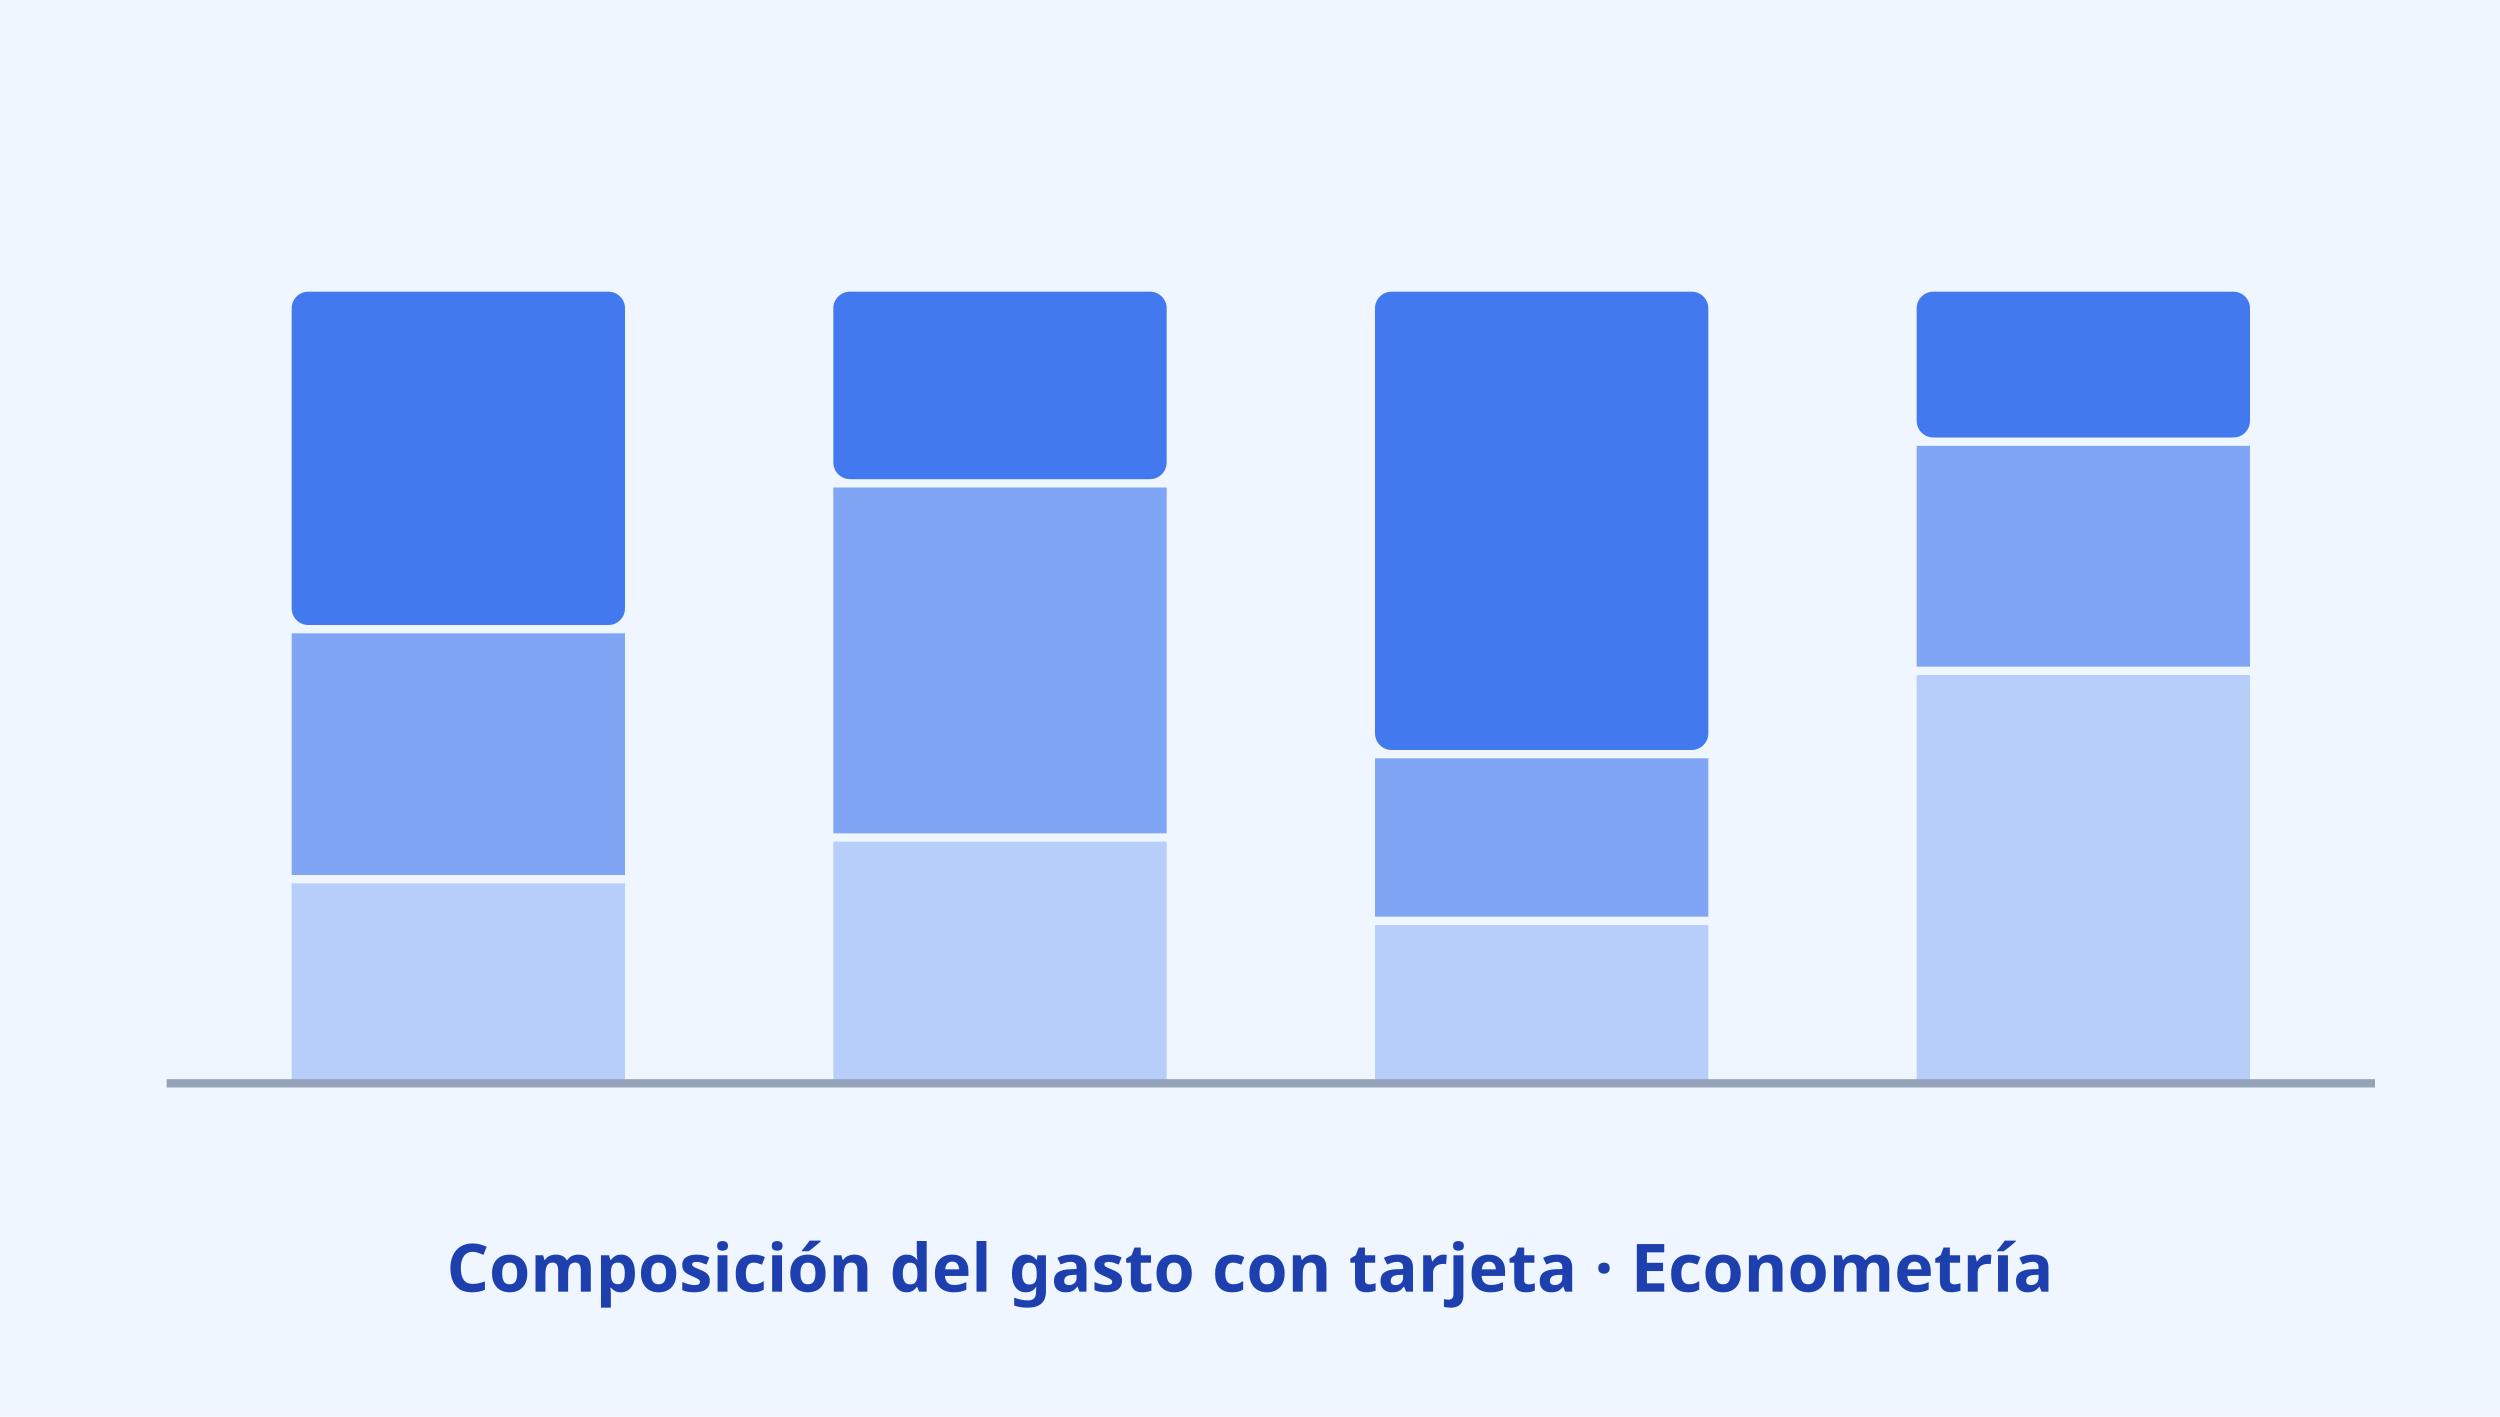
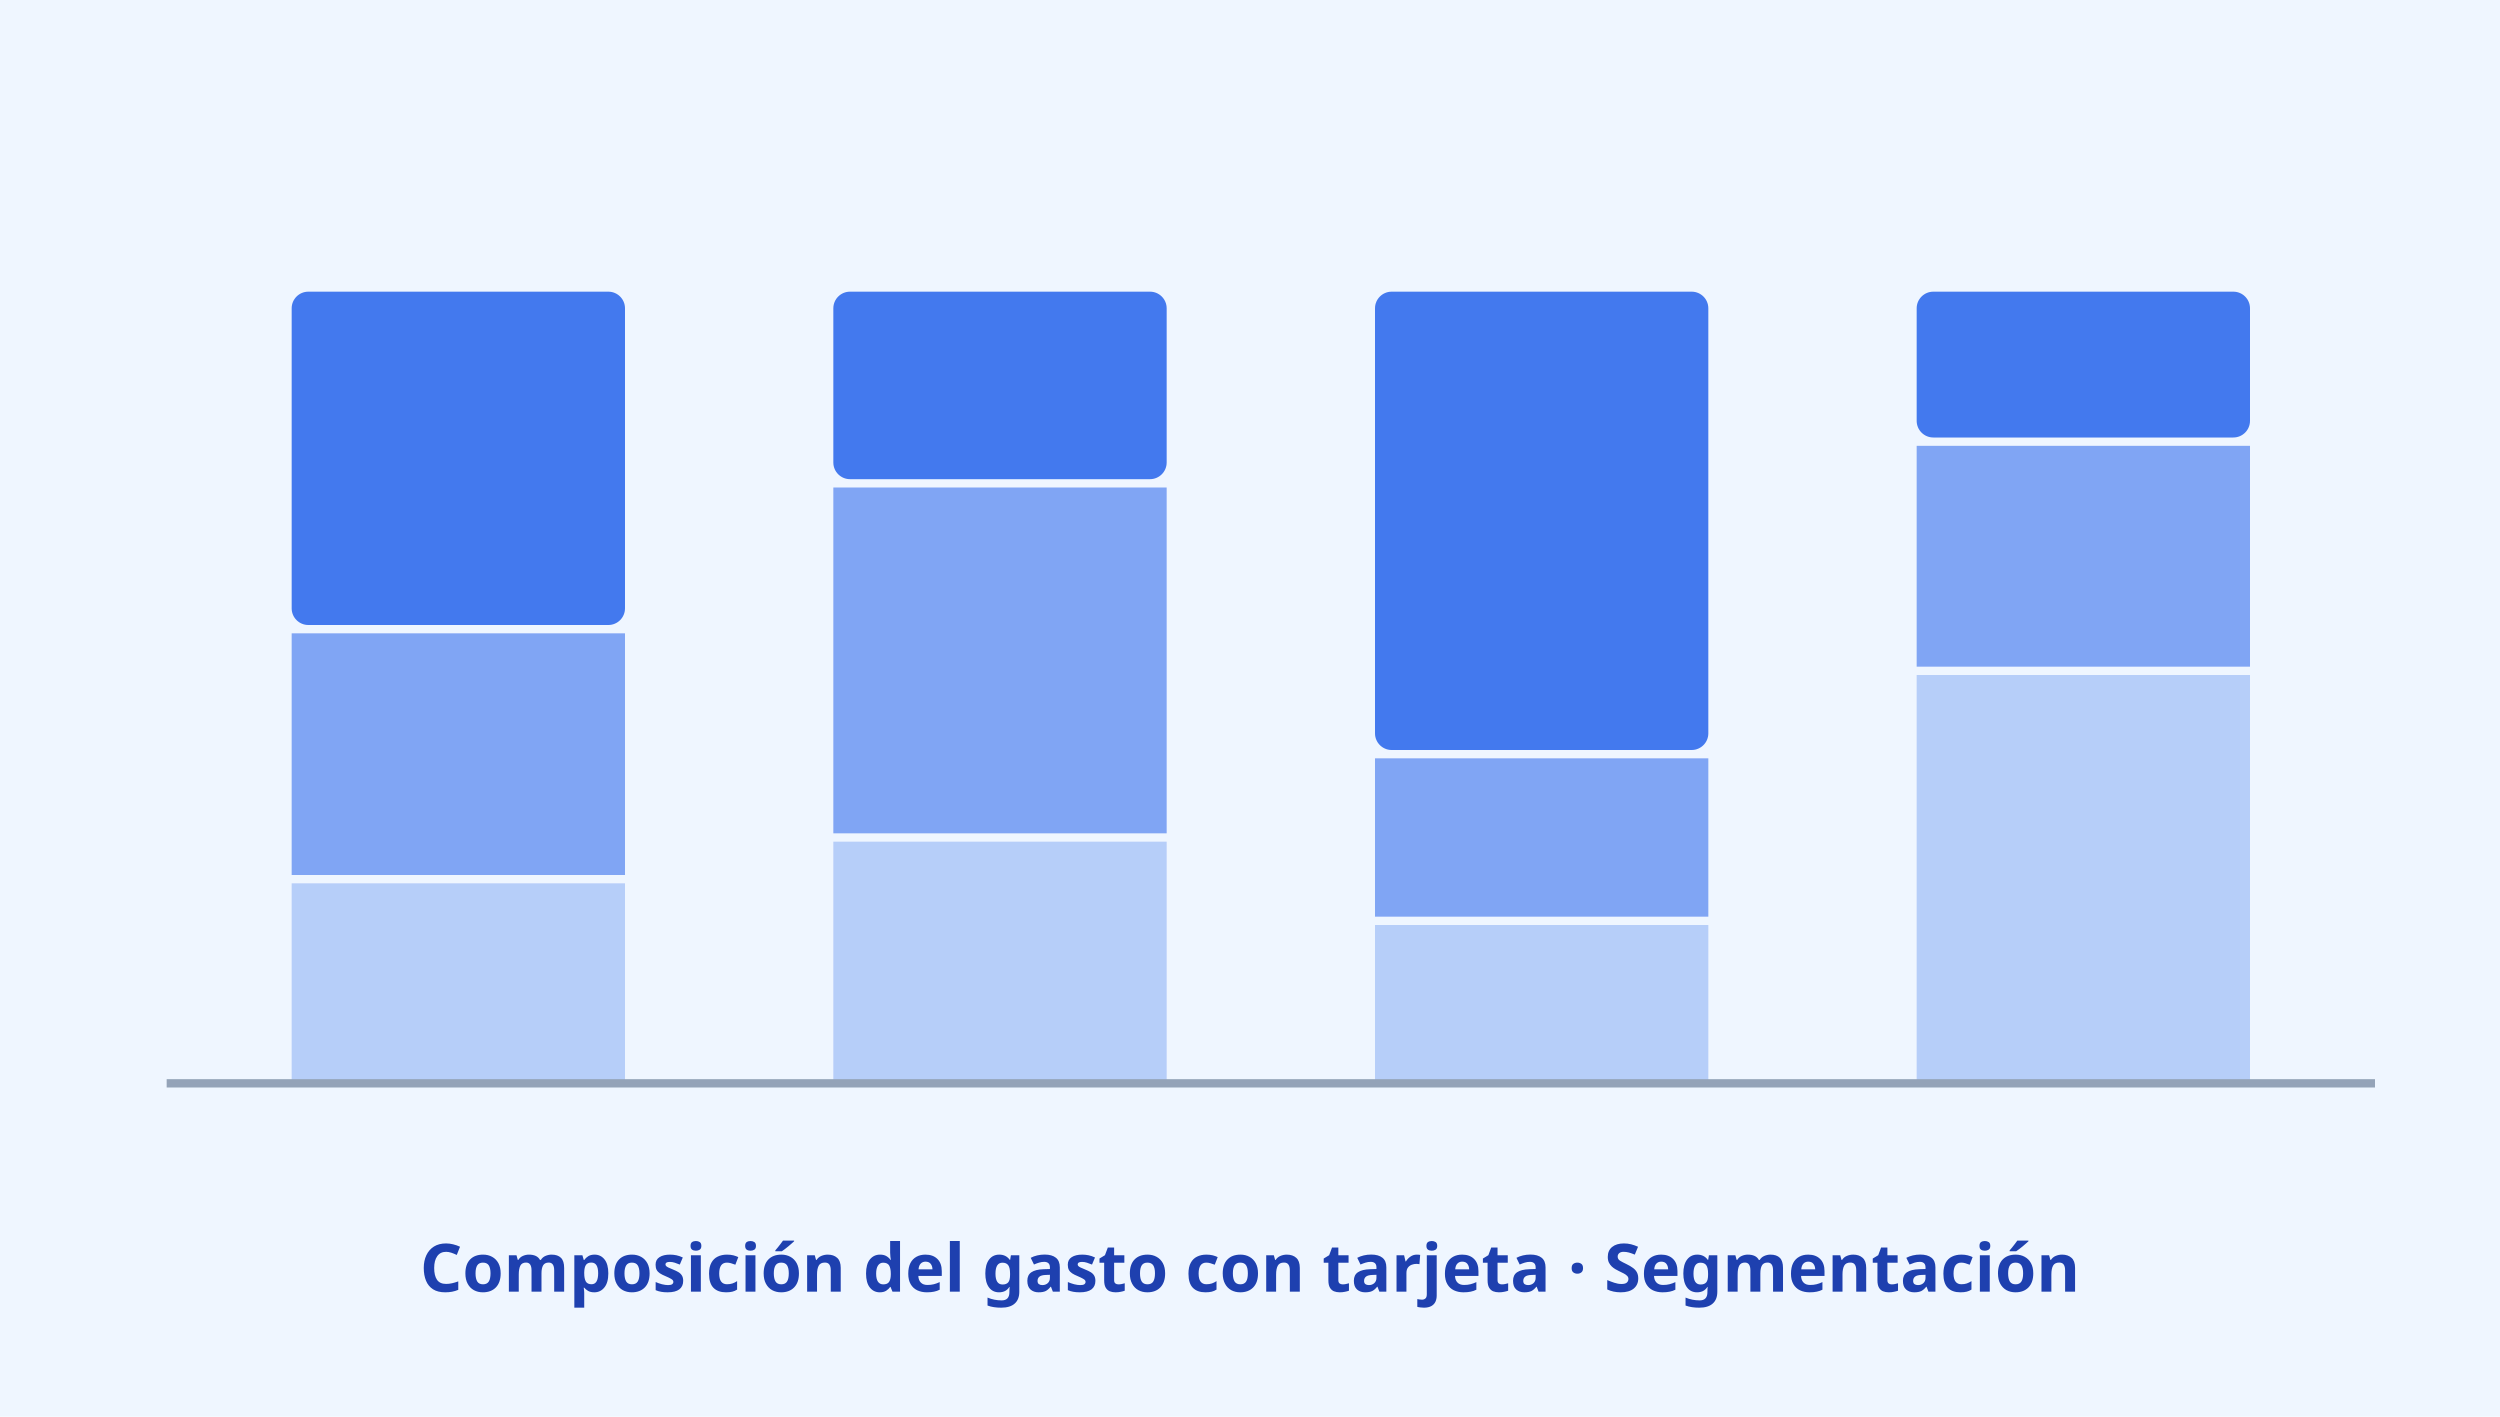
<svg xmlns="http://www.w3.org/2000/svg" viewBox="0 0 600 340" width="600" height="340">
  <rect width="600" height="340" fill="#eff6ff" />
  <g>
    <rect x="70" y="70" width="80" height="80" fill="#2563eb" opacity="0.85" rx="4" />
    <rect x="70" y="152" width="80" height="58" fill="#2563eb" opacity="0.55" />
    <rect x="70" y="212" width="80" height="48" fill="#2563eb" opacity="0.28" />
    <rect x="200" y="70" width="80" height="45" fill="#2563eb" opacity="0.85" rx="4" />
    <rect x="200" y="117" width="80" height="83" fill="#2563eb" opacity="0.55" />
    <rect x="200" y="202" width="80" height="58" fill="#2563eb" opacity="0.28" />
    <rect x="330" y="70" width="80" height="110" fill="#2563eb" opacity="0.85" rx="4" />
    <rect x="330" y="182" width="80" height="38" fill="#2563eb" opacity="0.55" />
    <rect x="330" y="222" width="80" height="38" fill="#2563eb" opacity="0.28" />
    <rect x="460" y="70" width="80" height="35" fill="#2563eb" opacity="0.85" rx="4" />
    <rect x="460" y="107" width="80" height="53" fill="#2563eb" opacity="0.55" />
    <rect x="460" y="162" width="80" height="98" fill="#2563eb" opacity="0.28" />
  </g>
  <line x1="40" y1="260" x2="570" y2="260" stroke="#94a3b8" stroke-width="2" />
-   <text x="300" y="310" text-anchor="middle" fill="#1e40af" font-family="system-ui" font-size="16" font-weight="600">Composición del gasto con tarjeta · Econometría</text>
+   <text x="300" y="310" text-anchor="middle" fill="#1e40af" font-family="system-ui" font-size="16" font-weight="600">Composición del gasto con tarjeta · Segmentación</text>
</svg>
